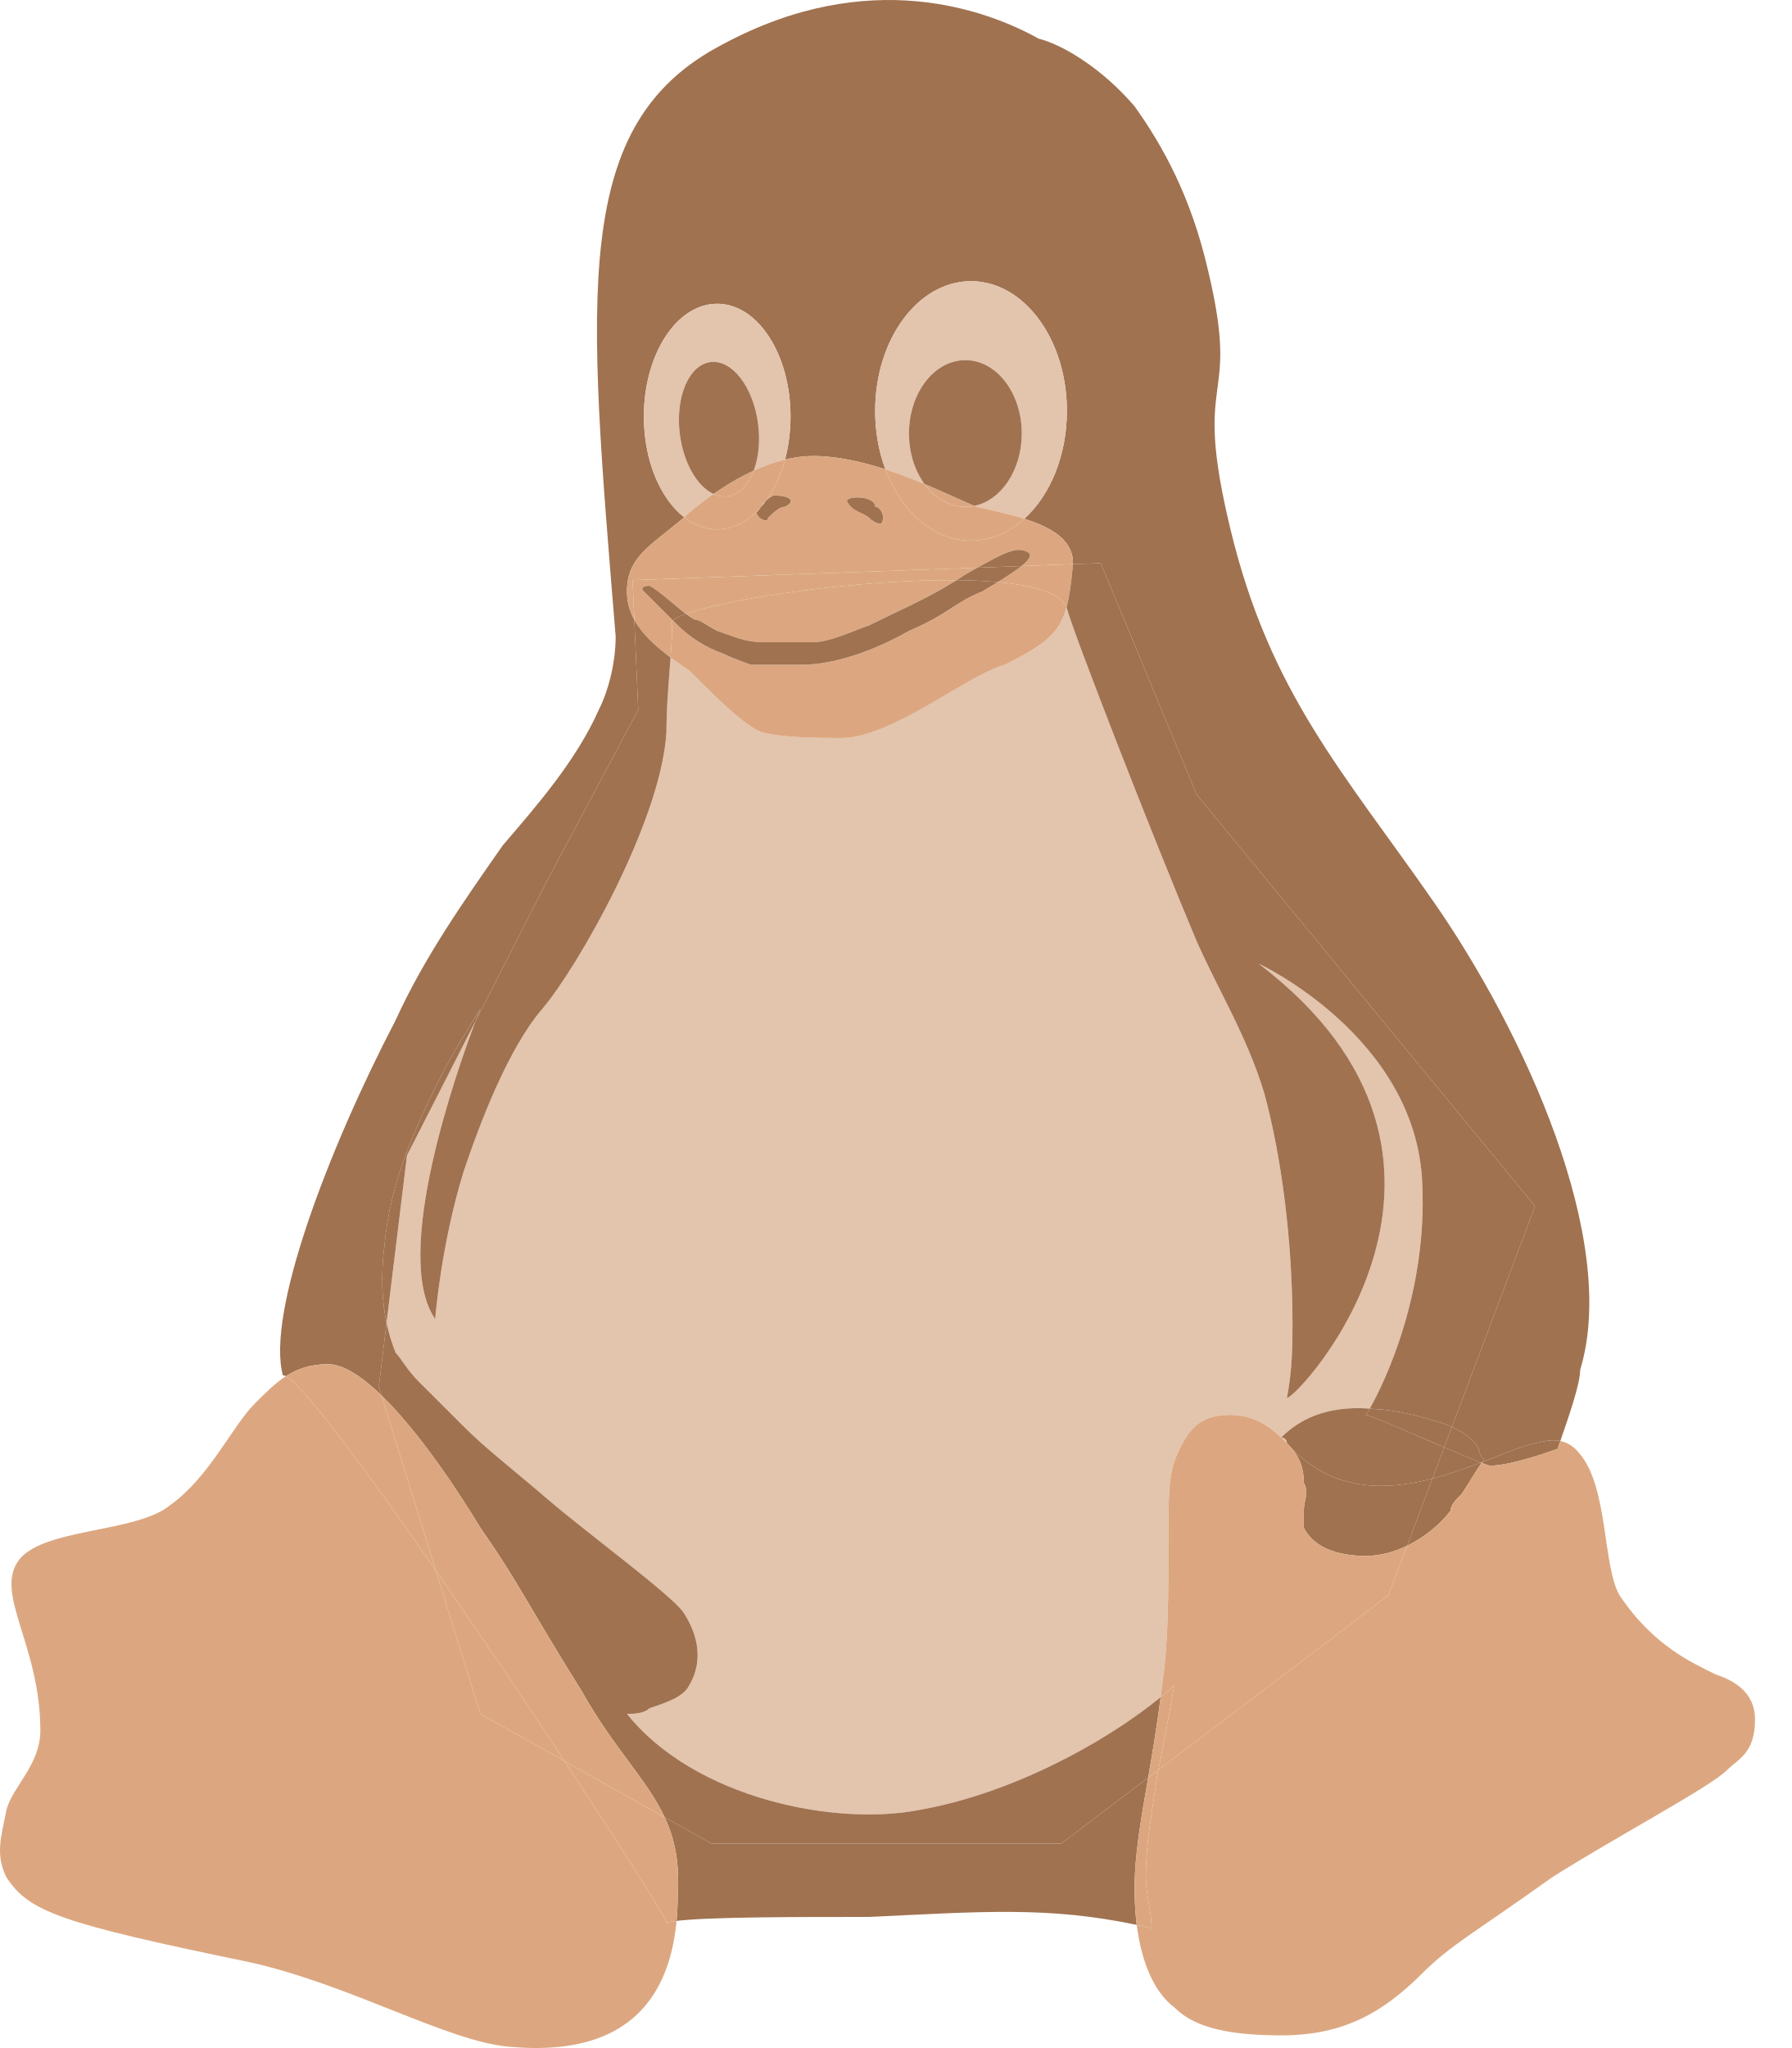
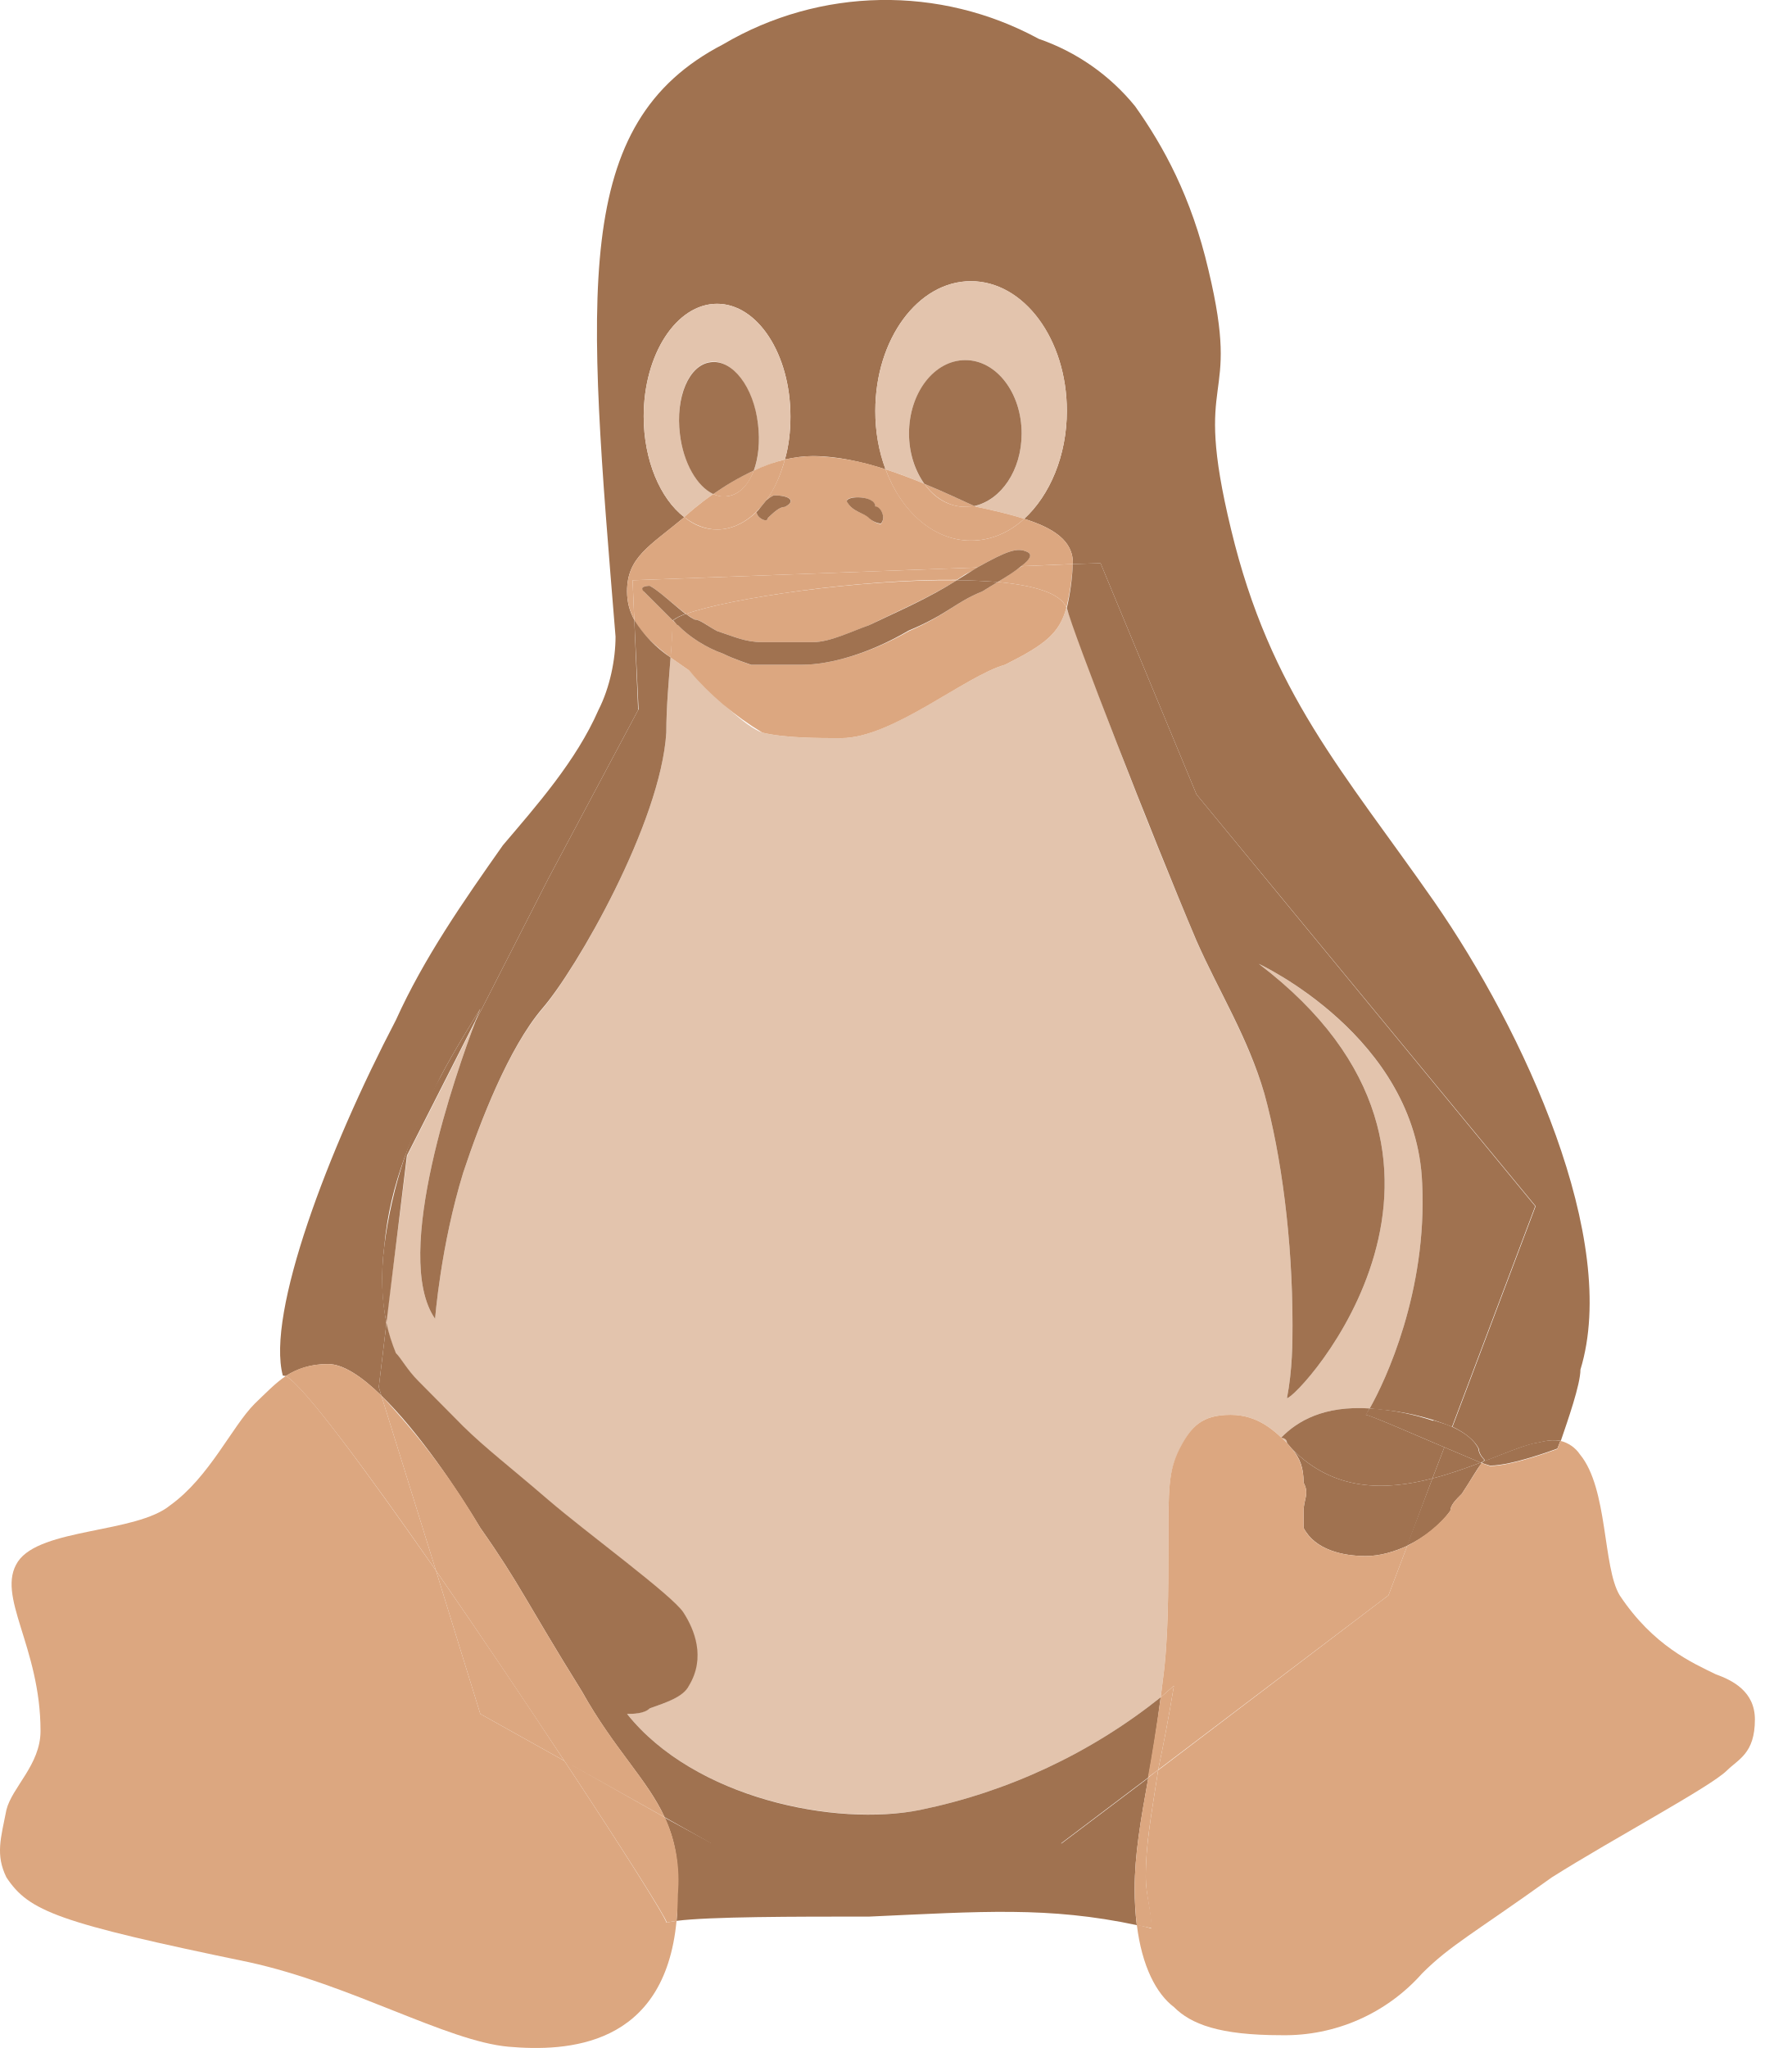
- <svg xmlns="http://www.w3.org/2000/svg" width="42" height="48" viewBox="0 0 42 48" fill="none">
-   <path d="M34.928 34.352C35.457 34.352 36.515 33.956 36.515 33.956C36.532 33.905 36.553 33.843 36.578 33.773C36.311 33.718 36.069 33.823 35.986 33.823C35.672 33.893 35.247 34.074 34.757 34.262C34.75 34.27 34.743 34.279 34.736 34.288C34.841 34.328 34.91 34.352 34.928 34.352Z" fill="#A07250" />
-   <path d="M12.846 20.603L14.962 16.637L14.87 14.526C14.76 14.324 14.698 14.105 14.698 13.861C14.698 13.068 15.226 12.804 16.02 12.143L16.039 12.124C15.479 11.688 15.094 10.795 15.094 9.763C15.094 8.302 15.864 7.119 16.813 7.119C17.762 7.119 18.532 8.302 18.532 9.763C18.532 10.12 18.486 10.46 18.403 10.771C18.619 10.719 18.84 10.688 19.061 10.688C19.612 10.688 20.201 10.821 20.756 11C20.602 10.589 20.516 10.123 20.516 9.631C20.516 7.951 21.522 6.59 22.763 6.59C24.005 6.59 25.011 7.951 25.011 9.631C25.011 10.685 24.615 11.614 24.012 12.159C24.678 12.371 25.171 12.67 25.153 13.223L25.805 13.2L28.052 18.62L35.986 28.27L34.037 33.443C34.346 33.583 34.571 33.769 34.664 33.956C34.664 34.088 34.796 34.22 34.796 34.22C34.783 34.233 34.77 34.247 34.757 34.262C35.247 34.074 35.672 33.893 35.986 33.823C36.069 33.823 36.311 33.718 36.578 33.773C36.742 33.298 37.044 32.45 37.044 32.105C37.969 29.064 35.722 24.173 33.606 21.132C31.49 18.092 29.771 16.241 28.846 12.407C27.92 8.573 29.11 9.631 28.317 6.326C27.92 4.607 27.259 3.417 26.598 2.492C25.805 1.567 24.879 1.038 24.35 0.906C23.16 0.245 20.383 -0.813 16.945 1.038C13.375 2.888 13.772 6.854 14.433 14.919C14.433 15.447 14.301 16.108 14.037 16.637C13.508 17.827 12.582 18.885 11.789 19.81C10.863 21.132 9.937 22.454 9.276 23.908C7.69 26.949 6.235 30.783 6.632 32.237C6.65 32.233 6.674 32.239 6.703 32.254C6.975 32.079 7.279 31.973 7.69 31.973C8.051 31.973 8.49 32.266 8.943 32.705L8.88 32.501L9.062 31.004C8.953 30.494 8.923 29.904 9.012 29.196C9.144 27.742 9.673 26.552 10.334 25.23C10.599 24.701 11.26 23.644 11.26 23.644C11.26 23.644 11.218 23.747 11.149 23.93L12.846 20.603Z" fill="#A07250" />
-   <path d="M22.763 6.59C21.522 6.59 20.516 7.951 20.516 9.631C20.516 10.123 20.602 10.589 20.756 11C21.077 11.104 21.387 11.223 21.671 11.342C21.447 11.034 21.309 10.618 21.309 10.16C21.309 9.21 21.901 8.441 22.631 8.441C23.361 8.441 23.953 9.21 23.953 10.16C23.953 11.015 23.473 11.725 22.843 11.856C22.861 11.864 22.879 11.871 22.896 11.878C23.283 11.964 23.671 12.05 24.012 12.159C24.615 11.614 25.011 10.685 25.011 9.631C25.011 7.951 24.005 6.59 22.763 6.59Z" fill="#E3C4AD" />
-   <path d="M16.813 7.119C15.864 7.119 15.094 8.302 15.094 9.763C15.094 10.795 15.479 11.688 16.039 12.124C16.121 12.046 16.37 11.824 16.724 11.577C16.345 11.399 16.023 10.854 15.937 10.176C15.827 9.307 16.149 8.55 16.656 8.486C17.163 8.422 17.664 9.075 17.773 9.944C17.825 10.35 17.782 10.732 17.67 11.029C17.903 10.923 18.149 10.832 18.403 10.771C18.486 10.46 18.532 10.12 18.532 9.763C18.532 8.302 17.762 7.119 16.813 7.119Z" fill="#E3C4AD" />
-   <path d="M14.698 40.169C16.284 42.152 19.59 42.813 21.573 42.416C23.653 42.049 25.846 40.89 27.209 39.777C27.226 39.646 27.243 39.513 27.259 39.376C27.391 38.45 27.391 37.26 27.391 36.203C27.391 34.881 27.391 34.484 27.656 33.956C27.92 33.427 28.185 33.162 28.846 33.162C29.507 33.162 29.904 33.559 30.168 33.823C30.168 33.691 30.036 33.691 30.036 33.691C30.413 33.314 31.029 32.937 32.11 33.014C32.484 32.363 33.462 30.272 33.342 27.742C33.209 24.305 29.507 22.586 29.507 22.586C35.589 27.213 30.433 32.766 30.168 32.766C30.3 32.105 30.3 31.444 30.3 31.047C30.3 29.064 30.036 27.081 29.639 25.627C29.242 24.305 28.581 23.247 28.052 22.058C26.995 19.546 25.143 14.786 25.011 14.258C25.009 14.251 25.006 14.244 25.003 14.237C24.84 14.837 24.503 15.107 23.557 15.58C22.631 15.844 20.912 17.298 19.722 17.298C19.193 17.298 18.4 17.298 17.871 17.166C17.474 17.034 16.813 16.373 16.152 15.712C16.002 15.612 15.857 15.512 15.72 15.41C15.681 15.945 15.623 16.556 15.623 17.166C15.491 19.281 13.508 22.718 12.714 23.644C11.921 24.569 11.26 26.288 10.863 27.477C10.334 29.196 10.202 30.915 10.202 30.915C9.174 29.431 10.71 25.087 11.149 23.93L9.541 27.081L9.062 31.004C9.116 31.257 9.189 31.49 9.276 31.708C9.409 31.84 9.541 32.105 9.805 32.369L10.863 33.426C11.392 33.955 11.921 34.352 12.847 35.145C13.772 35.938 15.755 37.392 16.02 37.789C16.284 38.186 16.549 38.847 16.152 39.508C16.02 39.772 15.623 39.904 15.226 40.036C15.094 40.169 14.83 40.169 14.698 40.169Z" fill="#E3C4AD" />
-   <path d="M24.879 43.209H16.681L15.582 42.593C15.813 43.089 15.935 43.642 15.888 44.399C15.888 44.619 15.878 44.826 15.86 45.021C16.646 44.928 18.613 44.928 20.375 44.928H20.383C23.015 44.803 24.578 44.677 26.648 45.115C26.616 44.856 26.598 44.573 26.598 44.267C26.598 43.467 26.743 42.668 26.916 41.664L24.879 43.209Z" fill="#A07250" />
-   <path fill-rule="evenodd" clip-rule="evenodd" d="M16.02 12.143C15.226 12.804 14.698 13.068 14.698 13.861C14.698 14.105 14.76 14.324 14.87 14.526L14.83 13.597L22.913 13.305C23.615 12.91 23.85 12.818 24.086 12.936C24.209 12.997 24.131 13.117 23.944 13.267L25.153 13.223C25.171 12.67 24.678 12.371 24.012 12.159C23.655 12.483 23.226 12.671 22.763 12.671C21.886 12.671 21.126 11.992 20.756 11C20.201 10.821 19.612 10.688 19.061 10.688C18.84 10.688 18.619 10.719 18.403 10.771C18.304 11.139 18.152 11.466 17.963 11.728C18.005 11.69 18.059 11.652 18.135 11.614C18.532 11.614 18.664 11.746 18.4 11.878C18.268 11.878 18.136 12.01 18.003 12.142C18.003 12.274 17.739 12.143 17.739 12.01C17.778 11.971 17.806 11.931 17.832 11.892C17.547 12.216 17.195 12.407 16.813 12.407C16.535 12.407 16.272 12.305 16.039 12.124L16.02 12.143ZM20.383 12.143C20.251 12.01 19.987 12.01 19.854 11.746C19.854 11.614 20.516 11.614 20.516 11.878C20.648 11.878 20.78 12.142 20.648 12.275C20.648 12.275 20.515 12.275 20.383 12.143Z" fill="#DCA780" />
-   <path d="M17.963 11.728C18.152 11.466 18.304 11.139 18.403 10.771C18.149 10.832 17.903 10.923 17.67 11.029C17.542 11.369 17.324 11.6 17.054 11.634C16.942 11.648 16.831 11.627 16.724 11.577C16.37 11.824 16.121 12.046 16.039 12.124C16.272 12.305 16.535 12.407 16.813 12.407C17.195 12.407 17.547 12.216 17.832 11.892C17.869 11.838 17.903 11.783 17.963 11.728Z" fill="#DCA780" />
-   <path d="M17.054 11.634C17.324 11.6 17.542 11.369 17.67 11.029C17.313 11.192 16.989 11.392 16.724 11.577C16.831 11.627 16.942 11.648 17.054 11.634Z" fill="#DCA780" />
-   <path d="M22.631 11.878C22.703 11.878 22.774 11.871 22.843 11.856C22.574 11.745 22.16 11.545 21.671 11.342C21.912 11.672 22.253 11.878 22.631 11.878Z" fill="#DCA780" />
-   <path d="M22.763 12.671C23.226 12.671 23.655 12.483 24.012 12.159C23.671 12.05 23.283 11.964 22.896 11.878C22.879 11.871 22.861 11.864 22.843 11.856C22.774 11.871 22.703 11.878 22.631 11.878C22.253 11.878 21.912 11.672 21.671 11.342C21.387 11.223 21.077 11.104 20.756 11C21.126 11.992 21.886 12.671 22.763 12.671Z" fill="#DCA780" />
-   <path d="M19.061 15.051C19.458 15.051 19.987 14.787 20.383 14.654C21.107 14.292 21.721 14.04 22.425 13.598C20.164 13.575 17.099 14.021 16.079 14.387C16.157 14.446 16.227 14.493 16.284 14.522C16.416 14.522 16.549 14.654 16.813 14.786C17.21 14.918 17.474 15.051 17.871 15.051H19.061Z" fill="#DCA780" />
-   <path d="M15.094 13.861C14.962 13.729 15.226 13.729 15.226 13.729C15.433 13.832 15.802 14.178 16.079 14.387C17.099 14.021 20.164 13.575 22.425 13.598C22.493 13.555 22.562 13.511 22.631 13.464C22.733 13.406 22.826 13.353 22.913 13.305L14.83 13.597L14.87 14.526C15.05 14.856 15.355 15.139 15.72 15.41C15.74 15.135 15.755 14.879 15.755 14.654C15.72 14.619 15.728 14.581 15.773 14.54L15.094 13.861Z" fill="#DCA780" />
-   <path d="M19.722 17.298C20.912 17.298 22.631 15.844 23.557 15.58C24.503 15.107 24.84 14.837 25.003 14.237C24.86 13.903 24.243 13.72 23.39 13.642C23.273 13.714 23.15 13.787 23.028 13.861C22.367 14.125 22.235 14.39 21.309 14.786C20.383 15.315 19.458 15.58 18.797 15.58H17.607C17.607 15.58 17.21 15.447 16.945 15.315C16.549 15.183 16.152 14.919 15.888 14.654L15.773 14.54C15.728 14.581 15.72 14.619 15.755 14.654C15.755 14.879 15.74 15.135 15.72 15.41C15.857 15.512 16.002 15.612 16.152 15.712C16.813 16.373 17.474 17.034 17.871 17.166C18.4 17.298 19.193 17.298 19.722 17.298Z" fill="#DCA780" />
-   <path d="M25.153 13.223L23.944 13.267C23.806 13.379 23.608 13.508 23.39 13.642C24.243 13.72 24.86 13.903 25.003 14.237C25.068 13.999 25.106 13.708 25.143 13.332C25.149 13.295 25.152 13.259 25.153 13.223Z" fill="#DCA780" />
-   <path d="M19.854 11.746C19.987 12.01 20.251 12.01 20.383 12.143C20.515 12.275 20.648 12.275 20.648 12.275C20.78 12.142 20.648 11.878 20.516 11.878C20.516 11.614 19.854 11.614 19.854 11.746Z" fill="#A07250" />
-   <path d="M17.739 12.01C17.739 12.143 18.003 12.274 18.003 12.142C18.136 12.01 18.268 11.878 18.4 11.878C18.664 11.746 18.532 11.614 18.135 11.614C18.059 11.652 18.005 11.69 17.963 11.728C17.921 11.786 17.878 11.841 17.832 11.892C17.806 11.931 17.778 11.971 17.739 12.01Z" fill="#A07250" />
-   <path d="M15.888 14.654C16.152 14.919 16.549 15.183 16.945 15.315C17.21 15.447 17.607 15.58 17.607 15.58H18.797C19.458 15.58 20.383 15.315 21.309 14.786C22.235 14.39 22.367 14.125 23.028 13.861C23.15 13.787 23.273 13.714 23.39 13.642C23.093 13.615 22.769 13.601 22.425 13.598C21.721 14.04 21.107 14.292 20.383 14.654C19.987 14.787 19.458 15.051 19.061 15.051H17.871C17.474 15.051 17.21 14.918 16.813 14.786C16.549 14.654 16.416 14.522 16.284 14.522C16.227 14.493 16.157 14.446 16.079 14.387C15.931 14.441 15.827 14.492 15.773 14.54L15.888 14.654Z" fill="#A07250" />
-   <path d="M15.226 13.729C15.226 13.729 14.962 13.729 15.094 13.861L15.773 14.54C15.827 14.492 15.931 14.441 16.079 14.387C15.802 14.178 15.433 13.832 15.226 13.729Z" fill="#A07250" />
-   <path d="M22.913 13.305C22.826 13.353 22.733 13.406 22.631 13.464C22.562 13.511 22.493 13.555 22.425 13.598C22.769 13.601 23.093 13.615 23.39 13.642C23.608 13.508 23.806 13.379 23.944 13.267L22.913 13.305Z" fill="#A07250" />
-   <path d="M24.086 12.936C23.85 12.818 23.615 12.91 22.913 13.305L23.944 13.267C24.131 13.117 24.209 12.997 24.086 12.936Z" fill="#A07250" />
-   <path d="M22.631 8.441C21.901 8.441 21.309 9.21 21.309 10.16C21.309 10.618 21.447 11.034 21.671 11.342C22.16 11.545 22.574 11.745 22.843 11.856C23.473 11.725 23.953 11.015 23.953 10.16C23.953 9.21 23.361 8.441 22.631 8.441Z" fill="#A07250" />
-   <path d="M17.773 9.944C17.664 9.075 17.163 8.422 16.656 8.486C16.149 8.55 15.827 9.307 15.937 10.176C16.023 10.854 16.345 11.399 16.724 11.577C16.989 11.392 17.313 11.192 17.67 11.029C17.782 10.732 17.825 10.35 17.773 9.944Z" fill="#A07250" />
-   <path d="M14.962 16.637L12.846 20.603L11.149 23.93C10.71 25.087 9.174 29.431 10.202 30.915C10.202 30.915 10.334 29.196 10.863 27.477C11.26 26.288 11.921 24.569 12.714 23.644C13.508 22.718 15.491 19.281 15.623 17.166C15.623 16.556 15.681 15.945 15.72 15.41C15.355 15.139 15.05 14.856 14.87 14.526L14.962 16.637Z" fill="#A07250" />
-   <path d="M35.986 28.27L28.052 18.62L25.805 13.2L25.153 13.223C25.152 13.259 25.149 13.295 25.143 13.332C25.106 13.708 25.068 13.999 25.003 14.237C25.006 14.244 25.009 14.251 25.011 14.258C25.143 14.786 26.995 19.546 28.052 22.058C28.581 23.247 29.242 24.305 29.639 25.627C30.036 27.081 30.3 29.064 30.3 31.047C30.3 31.444 30.3 32.105 30.168 32.766C30.433 32.766 35.589 27.213 29.507 22.586C29.507 22.586 33.209 24.305 33.342 27.742C33.462 30.272 32.484 32.363 32.11 33.014C32.166 33.018 32.224 33.023 32.284 33.03C32.548 33.03 33.209 33.162 33.606 33.294C33.762 33.334 33.907 33.384 34.037 33.443L35.986 28.27Z" fill="#A07250" />
-   <path d="M16.681 43.209H24.879L26.916 41.664C27.012 41.109 27.116 40.492 27.209 39.777C25.846 40.89 23.653 42.049 21.573 42.416C19.59 42.813 16.284 42.152 14.698 40.169C14.83 40.169 15.094 40.169 15.226 40.036C15.623 39.904 16.02 39.772 16.152 39.508C16.549 38.847 16.284 38.186 16.02 37.789C15.755 37.392 13.772 35.938 12.847 35.145C11.921 34.352 11.392 33.955 10.863 33.426L9.805 32.369C9.541 32.105 9.409 31.84 9.276 31.708C9.189 31.49 9.116 31.257 9.062 31.004L8.88 32.501L8.943 32.705C9.815 33.551 10.738 34.936 11.26 35.806C12.185 37.128 12.318 37.525 13.64 39.64C14.404 40.999 15.168 41.703 15.582 42.593L16.681 43.209Z" fill="#A07250" />
-   <path d="M10.334 25.23C9.673 26.552 9.144 27.742 9.012 29.196C8.923 29.904 8.953 30.494 9.062 31.004L9.541 27.081L11.149 23.93C11.218 23.747 11.26 23.644 11.26 23.644C11.26 23.644 10.599 24.701 10.334 25.23Z" fill="#A07250" />
-   <path d="M30.565 35.41V35.806C30.829 36.335 31.49 36.467 32.019 36.467C32.352 36.467 32.684 36.374 32.987 36.228L33.58 34.655C32.479 34.94 31.263 34.964 30.282 33.947C30.471 34.173 30.565 34.414 30.565 34.748C30.697 35.013 30.565 35.145 30.565 35.41Z" fill="#A07250" />
-   <path d="M30.036 33.691C30.036 33.691 30.168 33.691 30.168 33.823C30.209 33.864 30.247 33.906 30.282 33.947C31.263 34.964 32.479 34.94 33.58 34.655L33.856 33.921C33.059 33.58 32.098 33.162 32.019 33.162C32.043 33.127 32.074 33.077 32.11 33.014C31.029 32.937 30.413 33.314 30.036 33.691Z" fill="#A07250" />
-   <path d="M34.003 35.41C34.003 35.277 34.135 35.145 34.267 35.013C34.492 34.675 34.621 34.434 34.736 34.288C34.729 34.285 34.722 34.282 34.714 34.279C34.362 34.414 33.979 34.552 33.58 34.655L32.987 36.228C33.408 36.024 33.772 35.717 34.003 35.41Z" fill="#A07250" />
-   <path d="M33.606 33.294C33.209 33.162 32.548 33.03 32.284 33.03C32.224 33.023 32.166 33.018 32.11 33.014C32.074 33.077 32.043 33.127 32.019 33.162C32.098 33.162 33.059 33.58 33.856 33.921L34.037 33.443C33.907 33.384 33.762 33.334 33.606 33.294Z" fill="#A07250" />
-   <path d="M34.796 34.22C34.796 34.22 34.664 34.088 34.664 33.956C34.571 33.769 34.346 33.583 34.037 33.443L33.856 33.921C34.201 34.068 34.515 34.201 34.714 34.279L34.757 34.262C34.77 34.247 34.783 34.233 34.796 34.22Z" fill="#A07250" />
-   <path d="M33.856 33.921L33.58 34.655C33.979 34.552 34.362 34.414 34.714 34.279C34.515 34.201 34.201 34.068 33.856 33.921Z" fill="#A07250" />
-   <path d="M30.168 33.823C29.904 33.559 29.507 33.162 28.846 33.162C28.185 33.162 27.92 33.427 27.656 33.956C27.391 34.484 27.391 34.881 27.391 36.203C27.391 37.26 27.391 38.45 27.259 39.376C27.243 39.513 27.226 39.646 27.209 39.777C27.32 39.687 27.425 39.597 27.524 39.508C27.401 40.245 27.278 40.868 27.155 41.483L32.548 37.392L32.987 36.228C32.684 36.374 32.352 36.467 32.019 36.467C31.49 36.467 30.829 36.335 30.565 35.806V35.41C30.565 35.145 30.697 35.013 30.565 34.748C30.565 34.414 30.471 34.173 30.282 33.947C30.244 33.907 30.206 33.866 30.168 33.823Z" fill="#DCA780" />
-   <path d="M26.862 44.002C26.862 44.399 26.995 44.796 26.995 45.192C26.878 45.165 26.762 45.139 26.648 45.115C26.771 46.087 27.106 46.73 27.524 47.043C27.92 47.44 28.581 47.704 30.036 47.704C31.49 47.704 32.416 47.175 33.342 46.25C34.003 45.589 34.532 45.324 36.383 44.002C37.837 43.077 40.085 41.887 40.482 41.491C40.746 41.226 41.143 41.094 41.143 40.301C41.143 39.64 40.614 39.376 40.217 39.243C39.688 38.979 38.763 38.582 37.969 37.392C37.573 36.731 37.705 34.881 37.044 34.087C36.898 33.892 36.733 33.805 36.578 33.773C36.553 33.843 36.532 33.905 36.515 33.956C36.515 33.956 35.457 34.352 34.928 34.352C34.91 34.352 34.841 34.328 34.736 34.288C34.621 34.434 34.492 34.675 34.267 35.013C34.135 35.145 34.003 35.277 34.003 35.41C33.772 35.717 33.408 36.024 32.987 36.228L32.548 37.392L27.155 41.483L27.127 41.623C26.995 42.548 26.862 43.209 26.862 44.002Z" fill="#DCA780" />
-   <path d="M26.995 45.192C26.995 44.796 26.862 44.399 26.862 44.002C26.862 43.209 26.995 42.548 27.127 41.623L27.155 41.483L26.916 41.664C26.743 42.668 26.598 43.467 26.598 44.267C26.598 44.573 26.616 44.856 26.648 45.115C26.762 45.139 26.878 45.165 26.995 45.192Z" fill="#DCA780" />
-   <path d="M27.155 41.483C27.278 40.868 27.401 40.245 27.524 39.508C27.425 39.597 27.32 39.687 27.209 39.777C27.116 40.492 27.012 41.109 26.916 41.664L27.155 41.483Z" fill="#DCA780" />
-   <path d="M15.623 45.06C15.682 45.045 15.762 45.032 15.86 45.021C15.878 44.826 15.888 44.619 15.888 44.399C15.935 43.642 15.813 43.089 15.582 42.593L13.232 41.275C14.595 43.34 15.623 44.967 15.623 45.06Z" fill="#DCA780" />
-   <path d="M13.64 39.64C12.318 37.525 12.185 37.128 11.26 35.806C10.738 34.936 9.815 33.551 8.943 32.705L10.218 36.812C11.232 38.274 12.309 39.875 13.232 41.275L15.582 42.593C15.168 41.703 14.404 40.999 13.64 39.64Z" fill="#DCA780" />
-   <path d="M6.703 32.254C7.113 32.466 8.585 34.459 10.218 36.812L8.943 32.705C8.49 32.266 8.051 31.973 7.69 31.973C7.279 31.973 6.975 32.079 6.703 32.254Z" fill="#DCA780" />
-   <path d="M10.218 36.812L11.26 40.169L13.232 41.275C12.309 39.875 11.232 38.274 10.218 36.812Z" fill="#DCA780" />
-   <path d="M5.971 32.898C5.442 33.427 4.913 34.617 3.987 35.278C3.194 35.938 0.946 35.806 0.417 36.599C-0.112 37.393 0.946 38.583 0.946 40.565C0.946 41.359 0.285 41.887 0.153 42.416C0.02 43.077 -0.112 43.474 0.153 44.003C0.682 44.796 1.343 45.06 5.838 45.986C8.218 46.514 10.466 47.837 11.921 47.969C13.286 48.093 15.582 47.984 15.86 45.021C15.762 45.032 15.682 45.045 15.623 45.06C15.623 44.967 14.595 43.34 13.232 41.275L11.26 40.169L10.218 36.812C8.585 34.459 7.113 32.466 6.703 32.254C6.45 32.418 6.226 32.643 5.971 32.898Z" fill="#DCA780" />
+ <svg xmlns="http://www.w3.org/2000/svg" width="42" height="48" fill="none">
+   <path fill="#A07250" d="M34.93 34.35c.53 0 1.58-.4 1.58-.4l.07-.18c-.27-.05-.51.05-.6.05-.3.07-.73.25-1.22.44l-.02.03.19.06Z" />
+   <path fill="#A07250" d="m12.85 20.6 2.11-3.96-.09-2.11c-.11-.2-.17-.42-.17-.67 0-.8.53-1.06 1.32-1.72l.02-.02c-.56-.43-.95-1.33-.95-2.36 0-1.46.77-2.64 1.72-2.64s1.72 1.18 1.72 2.64c0 .36-.04.7-.13 1.01.22-.05.44-.08.66-.08.55 0 1.14.13 1.7.31a3.92 3.92 0 0 1-.24-1.37c0-1.68 1-3.04 2.24-3.04 1.24 0 2.25 1.36 2.25 3.04 0 1.05-.4 1.98-1 2.53.67.21 1.16.51 1.14 1.06l.65-.02 2.25 5.42L36 28.27l-1.95 5.17c.3.14.53.33.62.52 0 .13.14.26.14.26a.72.72 0 0 0-.04.04c.49-.19.91-.37 1.23-.44.08 0 .32-.1.59-.05.16-.47.46-1.32.46-1.67.93-3.04-1.32-7.93-3.43-10.97-2.12-3.04-3.84-4.89-4.76-8.72-.93-3.84.26-2.78-.53-6.08-.4-1.72-1.06-2.91-1.72-3.84A5.02 5.02 0 0 0 24.35.91a7.51 7.51 0 0 0-7.4.13c-3.57 1.85-3.18 5.81-2.52 13.88 0 .53-.13 1.19-.4 1.72-.52 1.19-1.45 2.24-2.24 3.17-.93 1.32-1.85 2.64-2.51 4.1-1.59 3.04-3.04 6.87-2.65 8.33l.07.01c.27-.17.58-.28.99-.28.36 0 .8.3 1.25.74l-.06-.2.18-1.5c-.1-.52-.14-1.1-.05-1.81.13-1.46.66-2.65 1.32-3.97.27-.53.93-1.59.93-1.59l-.11.29 1.7-3.33Z" />
+   <path fill="#E3C4AD" d="M22.76 6.59c-1.24 0-2.24 1.36-2.24 3.04 0 .5.08.96.24 1.37.32.1.63.22.91.34-.22-.3-.36-.72-.36-1.18 0-.95.6-1.72 1.32-1.72.73 0 1.32.77 1.32 1.72 0 .86-.48 1.56-1.1 1.7l.05.02c.38.08.77.17 1.11.28.6-.55 1-1.48 1-2.53 0-1.68-1-3.04-2.25-3.04ZM16.81 7.12c-.95 0-1.72 1.18-1.72 2.64 0 1.03.39 1.93.95 2.36.08-.07.33-.3.68-.54-.37-.18-.7-.73-.78-1.4-.11-.87.2-1.63.72-1.7.5-.06 1 .6 1.11 1.46.05.41.01.8-.1 1.09.23-.1.48-.2.73-.26.09-.31.13-.65.13-1 0-1.47-.77-2.65-1.72-2.65ZM14.7 40.17c1.58 1.98 4.89 2.64 6.87 2.25a13.34 13.34 0 0 0 5.64-2.64l.05-.4c.13-.93.13-2.12.13-3.18 0-1.32 0-1.72.27-2.24.26-.53.52-.8 1.19-.8.66 0 1.05.4 1.32.66 0-.13-.13-.13-.13-.13.37-.38.99-.75 2.07-.68.37-.65 1.35-2.74 1.23-5.27-.13-3.43-3.83-5.15-3.83-5.15 6.08 4.62.92 10.18.66 10.18.13-.67.13-1.33.13-1.72 0-1.99-.26-3.97-.66-5.42-.4-1.33-1.06-2.38-1.59-3.57A158.37 158.37 0 0 1 25 14.24c-.16.6-.5.87-1.44 1.34-.93.26-2.65 1.72-3.84 1.72-.53 0-1.32 0-1.85-.13-.4-.14-1.06-.8-1.72-1.46l-.43-.3c-.04.54-.1 1.15-.1 1.76-.13 2.11-2.11 5.55-2.9 6.47-.8.93-1.46 2.65-1.86 3.84-.53 1.72-.66 3.43-.66 3.43-1.03-1.48.51-5.82.95-6.98l-1.6 3.15L9.05 31c.06.26.13.49.22.7.13.14.26.4.53.67l1.05 1.06c.53.53 1.06.92 1.99 1.72.92.79 2.9 2.24 3.17 2.64.26.4.53 1.06.13 1.72-.13.26-.53.4-.92.53-.14.13-.4.13-.53.13Z" />
+   <path fill="#A07250" d="M24.88 43.2h-8.2l-1.1-.6c.23.49.35 1.04.3 1.8 0 .22 0 .43-.02.62.79-.1 2.75-.1 4.51-.1h.01c2.64-.12 4.2-.24 6.27.2a6.77 6.77 0 0 1-.05-.85c0-.8.14-1.6.32-2.6l-2.04 1.54Z" />
+   <path fill="#DCA780" fill-rule="evenodd" d="M16.02 12.14c-.8.66-1.32.93-1.32 1.72 0 .25.06.46.17.67l-.04-.93 8.08-.3c.7-.39.94-.48 1.18-.36.12.06.04.18-.15.33l1.21-.05c.02-.55-.47-.85-1.14-1.06-.35.32-.78.51-1.25.51-.87 0-1.63-.68-2-1.67a5.67 5.67 0 0 0-1.7-.31c-.22 0-.44.03-.66.08-.1.37-.25.7-.44.96.04-.04.1-.08.18-.12.4 0 .52.14.26.27-.13 0-.26.13-.4.26 0 .13-.26 0-.26-.13a.75.75 0 0 0 .1-.12c-.3.33-.65.52-1.03.52-.28 0-.54-.1-.77-.29l-.02.02Zm4.36 0c-.13-.13-.4-.13-.53-.4 0-.13.67-.13.67.14.13 0 .26.26.13.4 0 0-.13 0-.27-.14Z" clip-rule="evenodd" />
+   <path fill="#DCA780" d="M17.96 11.73c.2-.26.34-.6.44-.96-.25.06-.5.15-.73.26-.13.34-.35.57-.62.6a.6.6 0 0 1-.33-.05c-.35.24-.6.47-.68.54.23.18.5.29.77.29.38 0 .74-.2 1.02-.52l.13-.16Z" />
+   <path fill="#DCA780" d="M17.05 11.63c.27-.03.5-.26.62-.6-.36.16-.68.36-.95.55.11.05.22.07.33.05ZM22.63 11.88c.07 0 .14 0 .21-.02-.27-.12-.68-.32-1.17-.52.24.33.58.54.96.54Z" />
+   <path fill="#DCA780" d="M22.76 12.67c.47 0 .9-.19 1.25-.51-.34-.11-.73-.2-1.11-.28l-.06-.02-.2.02c-.39 0-.73-.2-.97-.54-.28-.12-.6-.24-.91-.34.37 1 1.13 1.67 2 1.67ZM19.06 15.05c.4 0 .93-.26 1.32-.4.73-.36 1.34-.61 2.05-1.05-2.27-.03-5.33.42-6.35.79l.2.13c.14 0 .27.13.53.27.4.13.66.26 1.06.26h1.2Z" />
+   <path fill="#DCA780" d="M15.1 13.86c-.14-.13.13-.13.13-.13.2.1.57.45.85.66 1.02-.37 4.08-.82 6.35-.8l.2-.13c.1-.05.2-.1.28-.16l-8.08.3.04.93c.18.33.49.61.85.88a10.7 10.7 0 0 0 .05-.87l-.68-.68Z" />
+   <path fill="#DCA780" d="M19.72 17.3c1.2 0 2.91-1.46 3.84-1.72.94-.47 1.28-.74 1.44-1.34-.14-.34-.76-.52-1.61-.6l-.36.22c-.66.27-.8.53-1.72.93-.93.53-1.85.79-2.51.79h-1.2s-.39-.13-.65-.26c-.4-.14-.8-.4-1.06-.67l-.12-.11c-.04.04-.05.08-.01.11 0 .23-.02.48-.04.76l.43.3a7.06 7.06 0 0 0 1.72 1.46c.53.13 1.32.13 1.85.13Z" />
+   <path fill="#DCA780" d="m25.15 13.22-1.2.05c-.14.1-.34.24-.56.37.85.08 1.47.26 1.61.6a5.73 5.73 0 0 0 .15-1.02Z" />
+   <path fill="#A07250" d="M19.85 11.75c.14.26.4.26.53.4.14.12.27.12.27.12.13-.13 0-.4-.13-.4 0-.26-.67-.26-.67-.12ZM17.74 12.01c0 .13.26.26.26.13.14-.13.27-.26.4-.26.26-.13.13-.27-.26-.27a.75.75 0 0 0-.18.12l-.13.16a.75.75 0 0 1-.1.12ZM15.89 14.65c.26.27.66.53 1.06.67.26.13.66.26.66.26h1.19c.66 0 1.58-.26 2.5-.8.93-.39 1.07-.65 1.73-.92l.36-.22c-.3-.02-.62-.04-.96-.04-.7.44-1.32.7-2.05 1.05-.4.14-.92.4-1.32.4h-1.19c-.4 0-.66-.13-1.06-.26-.26-.14-.4-.27-.53-.27a1.44 1.44 0 0 1-.2-.13 1 1 0 0 0-.3.15l.1.11Z" />
+   <path fill="#A07250" d="M15.23 13.73s-.27 0-.14.13l.68.68a1 1 0 0 1 .3-.15c-.27-.21-.64-.56-.84-.66ZM22.91 13.3a45.3 45.3 0 0 0-.48.3c.34 0 .66.02.96.04.22-.13.42-.26.55-.37l-1.03.03ZM24.09 12.94c-.24-.12-.48-.03-1.18.36l1.03-.03c.2-.15.27-.27.15-.33ZM22.63 8.44c-.73 0-1.32.77-1.32 1.72 0 .46.14.87.36 1.18.49.2.9.4 1.17.52.63-.14 1.11-.84 1.11-1.7 0-.95-.59-1.72-1.32-1.72ZM17.77 9.94c-.1-.87-.6-1.52-1.11-1.45-.51.06-.83.82-.72 1.69.08.67.4 1.22.78 1.4.27-.19.6-.39.95-.55.11-.3.15-.68.1-1.09ZM14.96 16.64l-2.11 3.96-1.7 3.33c-.44 1.16-1.98 5.5-.95 6.98 0 0 .13-1.71.66-3.43.4-1.2 1.06-2.91 1.85-3.84.8-.92 2.78-4.36 2.91-6.47 0-.61.06-1.23.1-1.76a2.9 2.9 0 0 1-.85-.88l.1 2.1ZM35.99 28.27l-7.94-9.65-2.25-5.42-.65.02a5.73 5.73 0 0 1-.14 1.03c.13.54 1.98 5.3 3.04 7.8.53 1.2 1.2 2.25 1.59 3.58.4 1.45.66 3.43.66 5.42 0 .4 0 1.05-.13 1.72.26 0 5.42-5.56-.66-10.18 0 0 3.7 1.71 3.83 5.15.12 2.53-.86 4.62-1.23 5.27l.17.02a5.82 5.82 0 0 1 1.76.41l1.95-5.17ZM16.68 43.2h8.2l2.04-1.54c.1-.55.2-1.17.29-1.88a13.34 13.34 0 0 1-5.64 2.64c-1.98.4-5.29-.27-6.87-2.25.13 0 .4 0 .53-.13.4-.14.79-.27.92-.53.4-.66.13-1.32-.13-1.72-.26-.4-2.25-1.85-3.17-2.64-.93-.8-1.46-1.2-1.99-1.72l-1.05-1.06c-.27-.27-.4-.53-.53-.66a4.3 4.3 0 0 1-.22-.7l-.18 1.5.06.2c.87.84 1.8 2.23 2.32 3.1.93 1.32 1.06 1.71 2.38 3.83.76 1.36 1.53 2.06 1.94 2.95l1.1.62Z" />
+   <path fill="#A07250" d="M10.33 25.23a10.82 10.82 0 0 0-1.32 3.97c-.09.7-.06 1.3.05 1.8l.48-3.92 1.6-3.15.12-.29s-.66 1.06-.93 1.59ZM30.56 35.41v.4c.27.52.93.66 1.46.66.33 0 .66-.1.97-.24l.59-1.58c-1.1.29-2.32.31-3.3-.7.2.22.28.46.28.8.14.26 0 .4 0 .66Z" />
+   <path fill="#A07250" d="M30.04 33.7s.13 0 .13.12l.11.13c.98 1.01 2.2.99 3.3.7l.28-.73c-.8-.34-1.76-.76-1.84-.76l.09-.15c-1.08-.07-1.7.3-2.07.68Z" />
+   <path fill="#A07250" d="M34 35.41c0-.13.13-.26.27-.4.22-.33.35-.58.47-.72l-.03-.01c-.35.13-.73.27-1.13.37l-.6 1.58c.43-.2.8-.51 1.02-.82ZM33.6 33.3a5.82 5.82 0 0 0-1.49-.29l-.1.15c.09 0 1.05.42 1.85.76l.18-.48c-.13-.06-.28-.1-.43-.15ZM34.8 34.22s-.14-.13-.14-.26c-.09-.2-.31-.38-.62-.52l-.18.48.85.36.05-.02a.72.72 0 0 1 .04-.04Z" />
+   <path fill="#A07250" d="m33.86 33.92-.28.73c.4-.1.78-.24 1.13-.37l-.85-.36Z" />
+   <path fill="#DCA780" d="M30.17 33.82c-.27-.26-.66-.66-1.32-.66-.67 0-.93.27-1.2.8-.26.52-.26.92-.26 2.24 0 1.06 0 2.25-.13 3.18l-.05.4.31-.27c-.12.73-.24 1.36-.37 1.97l5.4-4.09.44-1.16c-.3.14-.64.24-.97.24-.53 0-1.2-.14-1.46-.66v-.4c0-.26.14-.4 0-.66 0-.34-.09-.58-.28-.8a3.52 3.52 0 0 1-.11-.13Z" />
+   <path fill="#DCA780" d="M26.86 44c0 .4.13.8.13 1.2-.11-.04-.23-.06-.34-.09.12.98.46 1.62.87 1.93.4.4 1.06.66 2.52.66a4.3 4.3 0 0 0 3.3-1.45c.66-.66 1.2-.93 3.04-2.25 1.46-.92 3.7-2.11 4.1-2.5.27-.27.66-.4.66-1.2 0-.66-.53-.92-.92-1.06-.53-.26-1.46-.66-2.25-1.85-.4-.66-.27-2.5-.93-3.3a.77.77 0 0 0-.46-.32l-.07.19s-1.05.4-1.58.4l-.2-.07-.46.72c-.14.14-.27.27-.27.4-.23.3-.6.61-1.01.82l-.44 1.16-5.4 4.1-.02.13c-.14.93-.27 1.59-.27 2.38Z" />
+   <path fill="#DCA780" d="M27 45.2c0-.4-.14-.8-.14-1.2 0-.8.13-1.45.27-2.38l.02-.14-.23.18c-.18 1-.32 1.8-.32 2.6 0 .31.02.6.05.86l.34.07Z" />
+   <path fill="#DCA780" d="M27.15 41.48c.13-.61.25-1.24.37-1.97l-.31.27c-.1.71-.2 1.33-.3 1.88l.24-.18ZM15.62 45.06l.24-.04c.02-.2.03-.4.03-.62a3.56 3.56 0 0 0-.3-1.8l-2.36-1.33c1.37 2.07 2.4 3.7 2.4 3.79ZM13.64 39.64c-1.32-2.12-1.45-2.51-2.38-3.83a16.98 16.98 0 0 0-2.32-3.1l1.28 4.1c1.01 1.46 2.09 3.07 3.01 4.46l2.35 1.32c-.41-.89-1.18-1.6-1.94-2.95Z" />
+   <path fill="#DCA780" d="M6.7 32.25c.41.22 1.88 2.2 3.52 4.56l-1.28-4.1c-.45-.44-.89-.74-1.25-.74-.41 0-.72.1-.99.28ZM10.22 36.81l1.04 3.36 1.97 1.1c-.92-1.4-2-3-3.01-4.46Z" />
+   <path fill="#DCA780" d="M5.97 32.9c-.53.53-1.06 1.72-1.98 2.38-.8.66-3.04.53-3.57 1.32-.53.8.53 1.98.53 3.97 0 .79-.67 1.32-.8 1.85-.13.66-.26 1.05 0 1.58.53.8 1.2 1.06 5.69 1.99 2.38.52 4.63 1.85 6.08 1.98 1.37.12 3.66.01 3.94-2.95l-.24.04c0-.1-1.02-1.72-2.39-3.79l-1.97-1.1-1.04-3.36c-1.64-2.35-3.1-4.34-3.52-4.56-.25.17-.47.4-.73.65Z" />
</svg>
